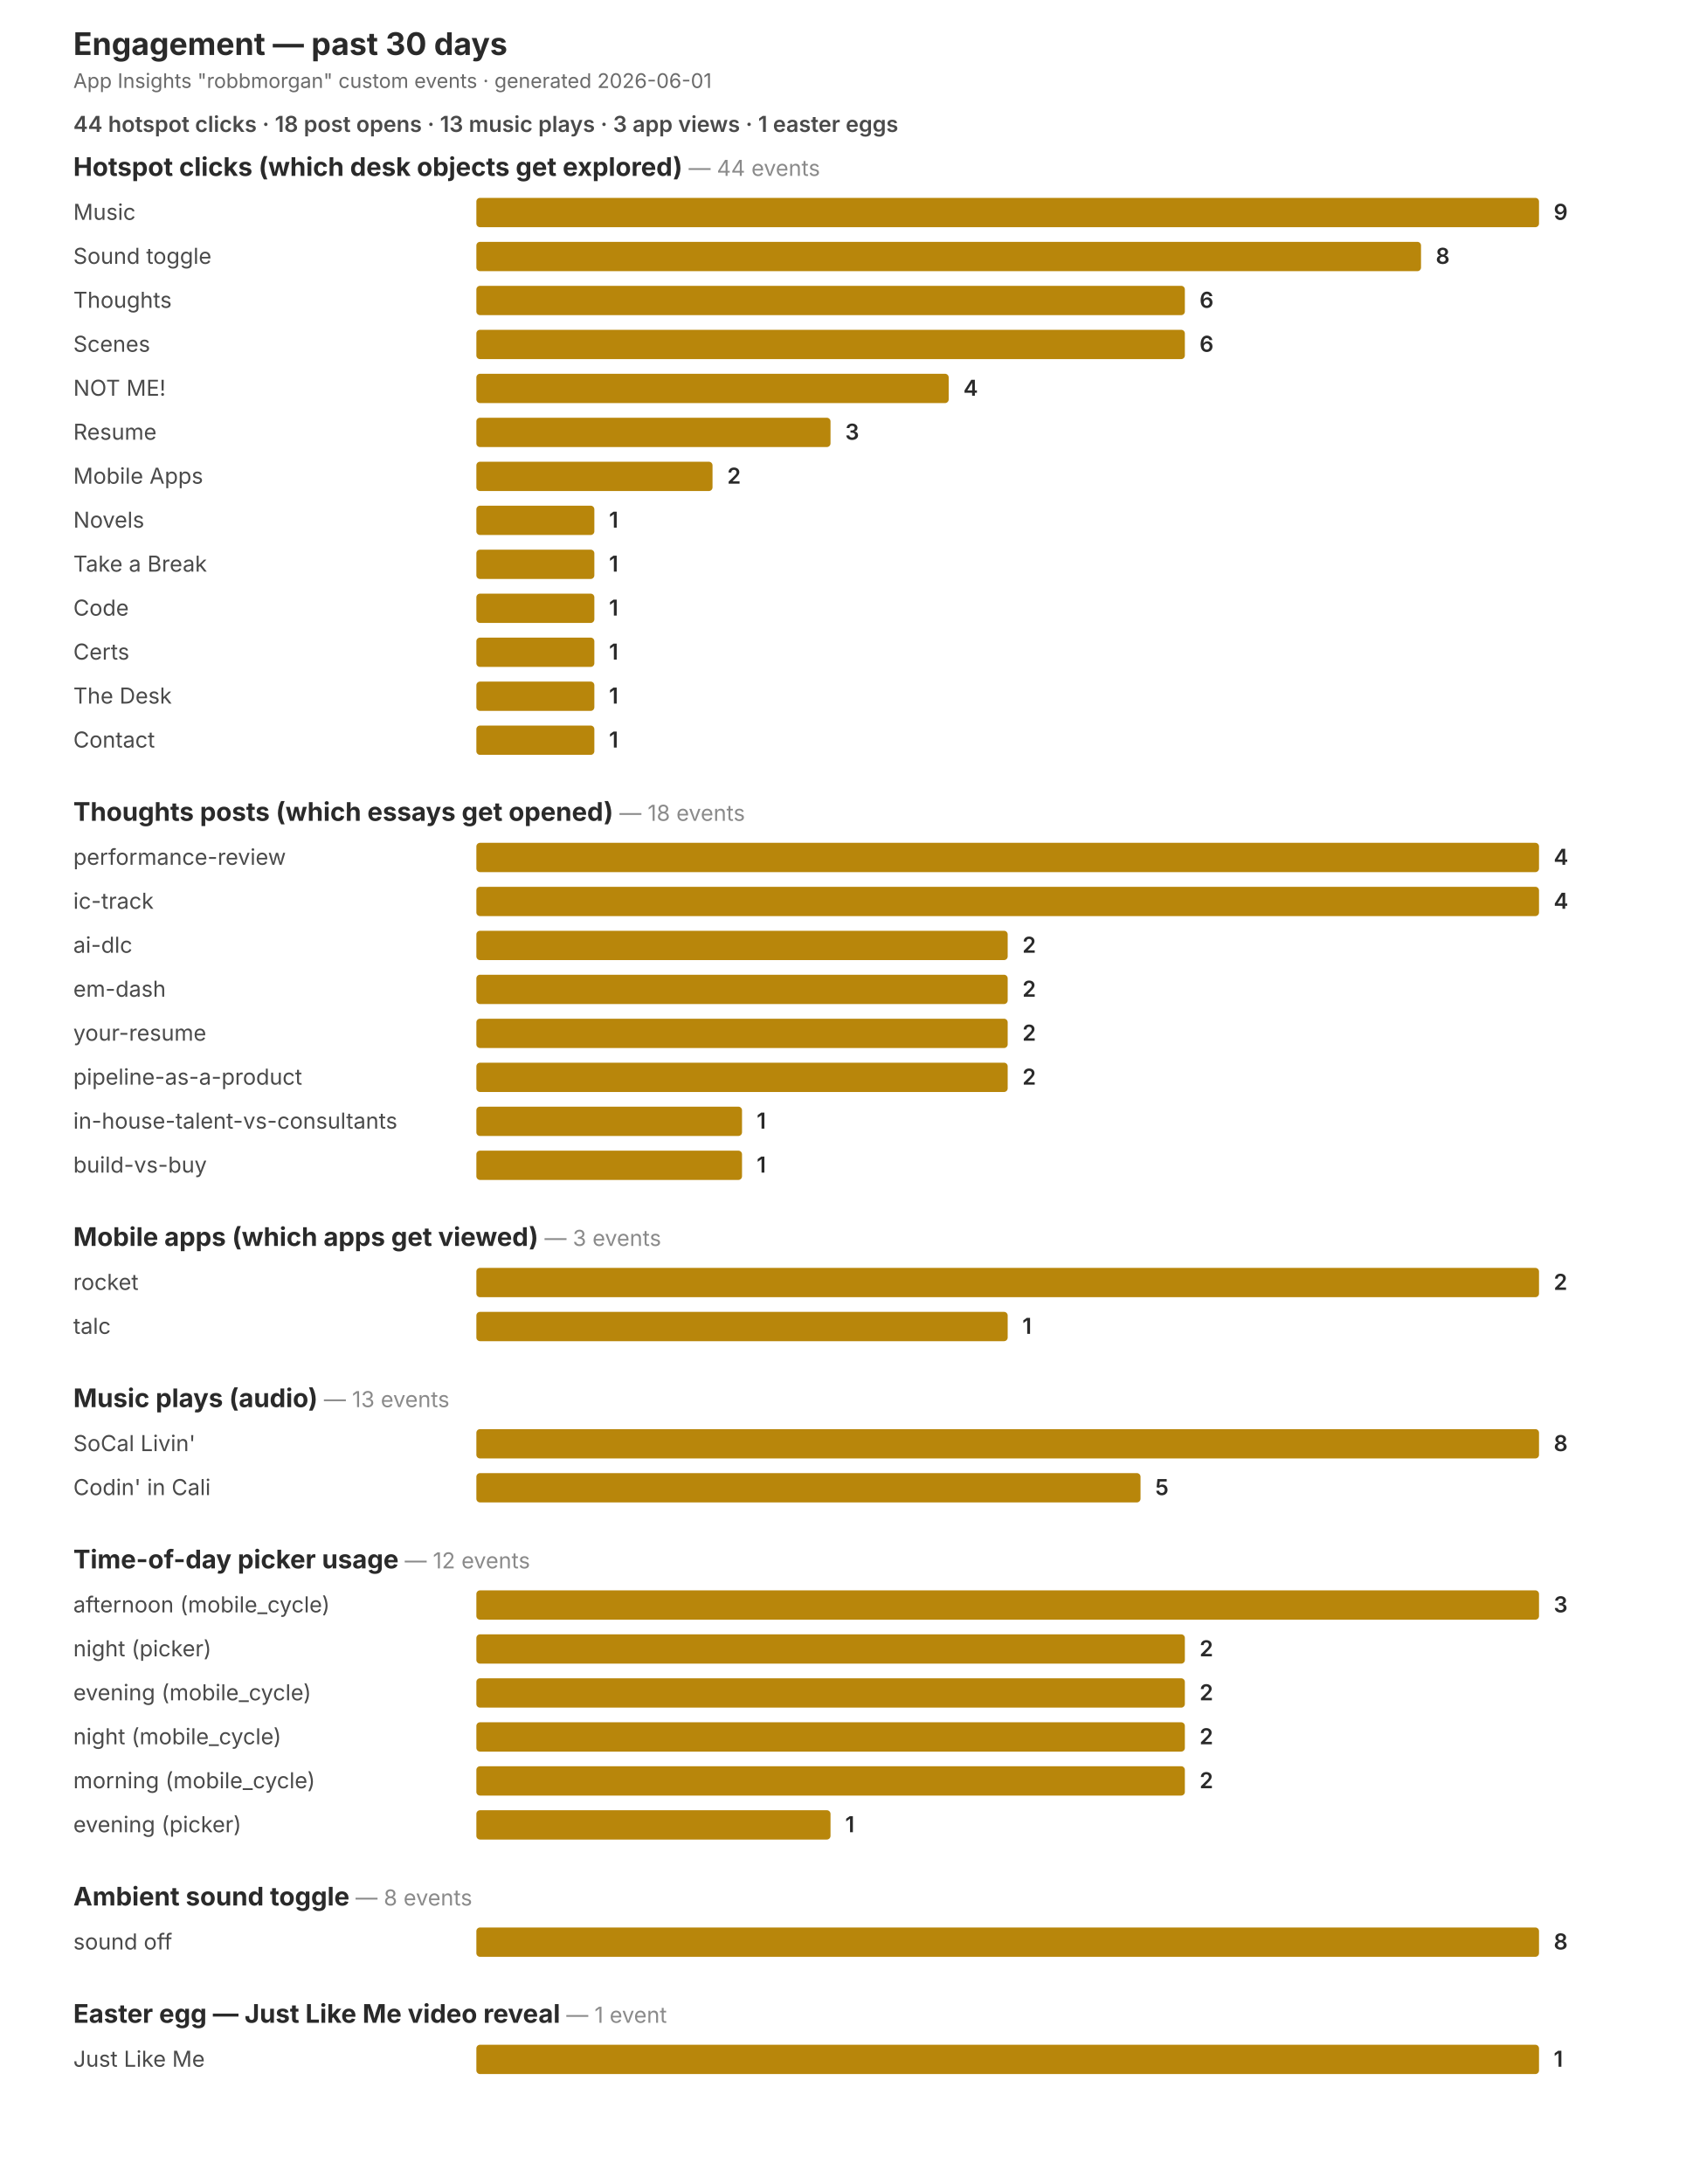
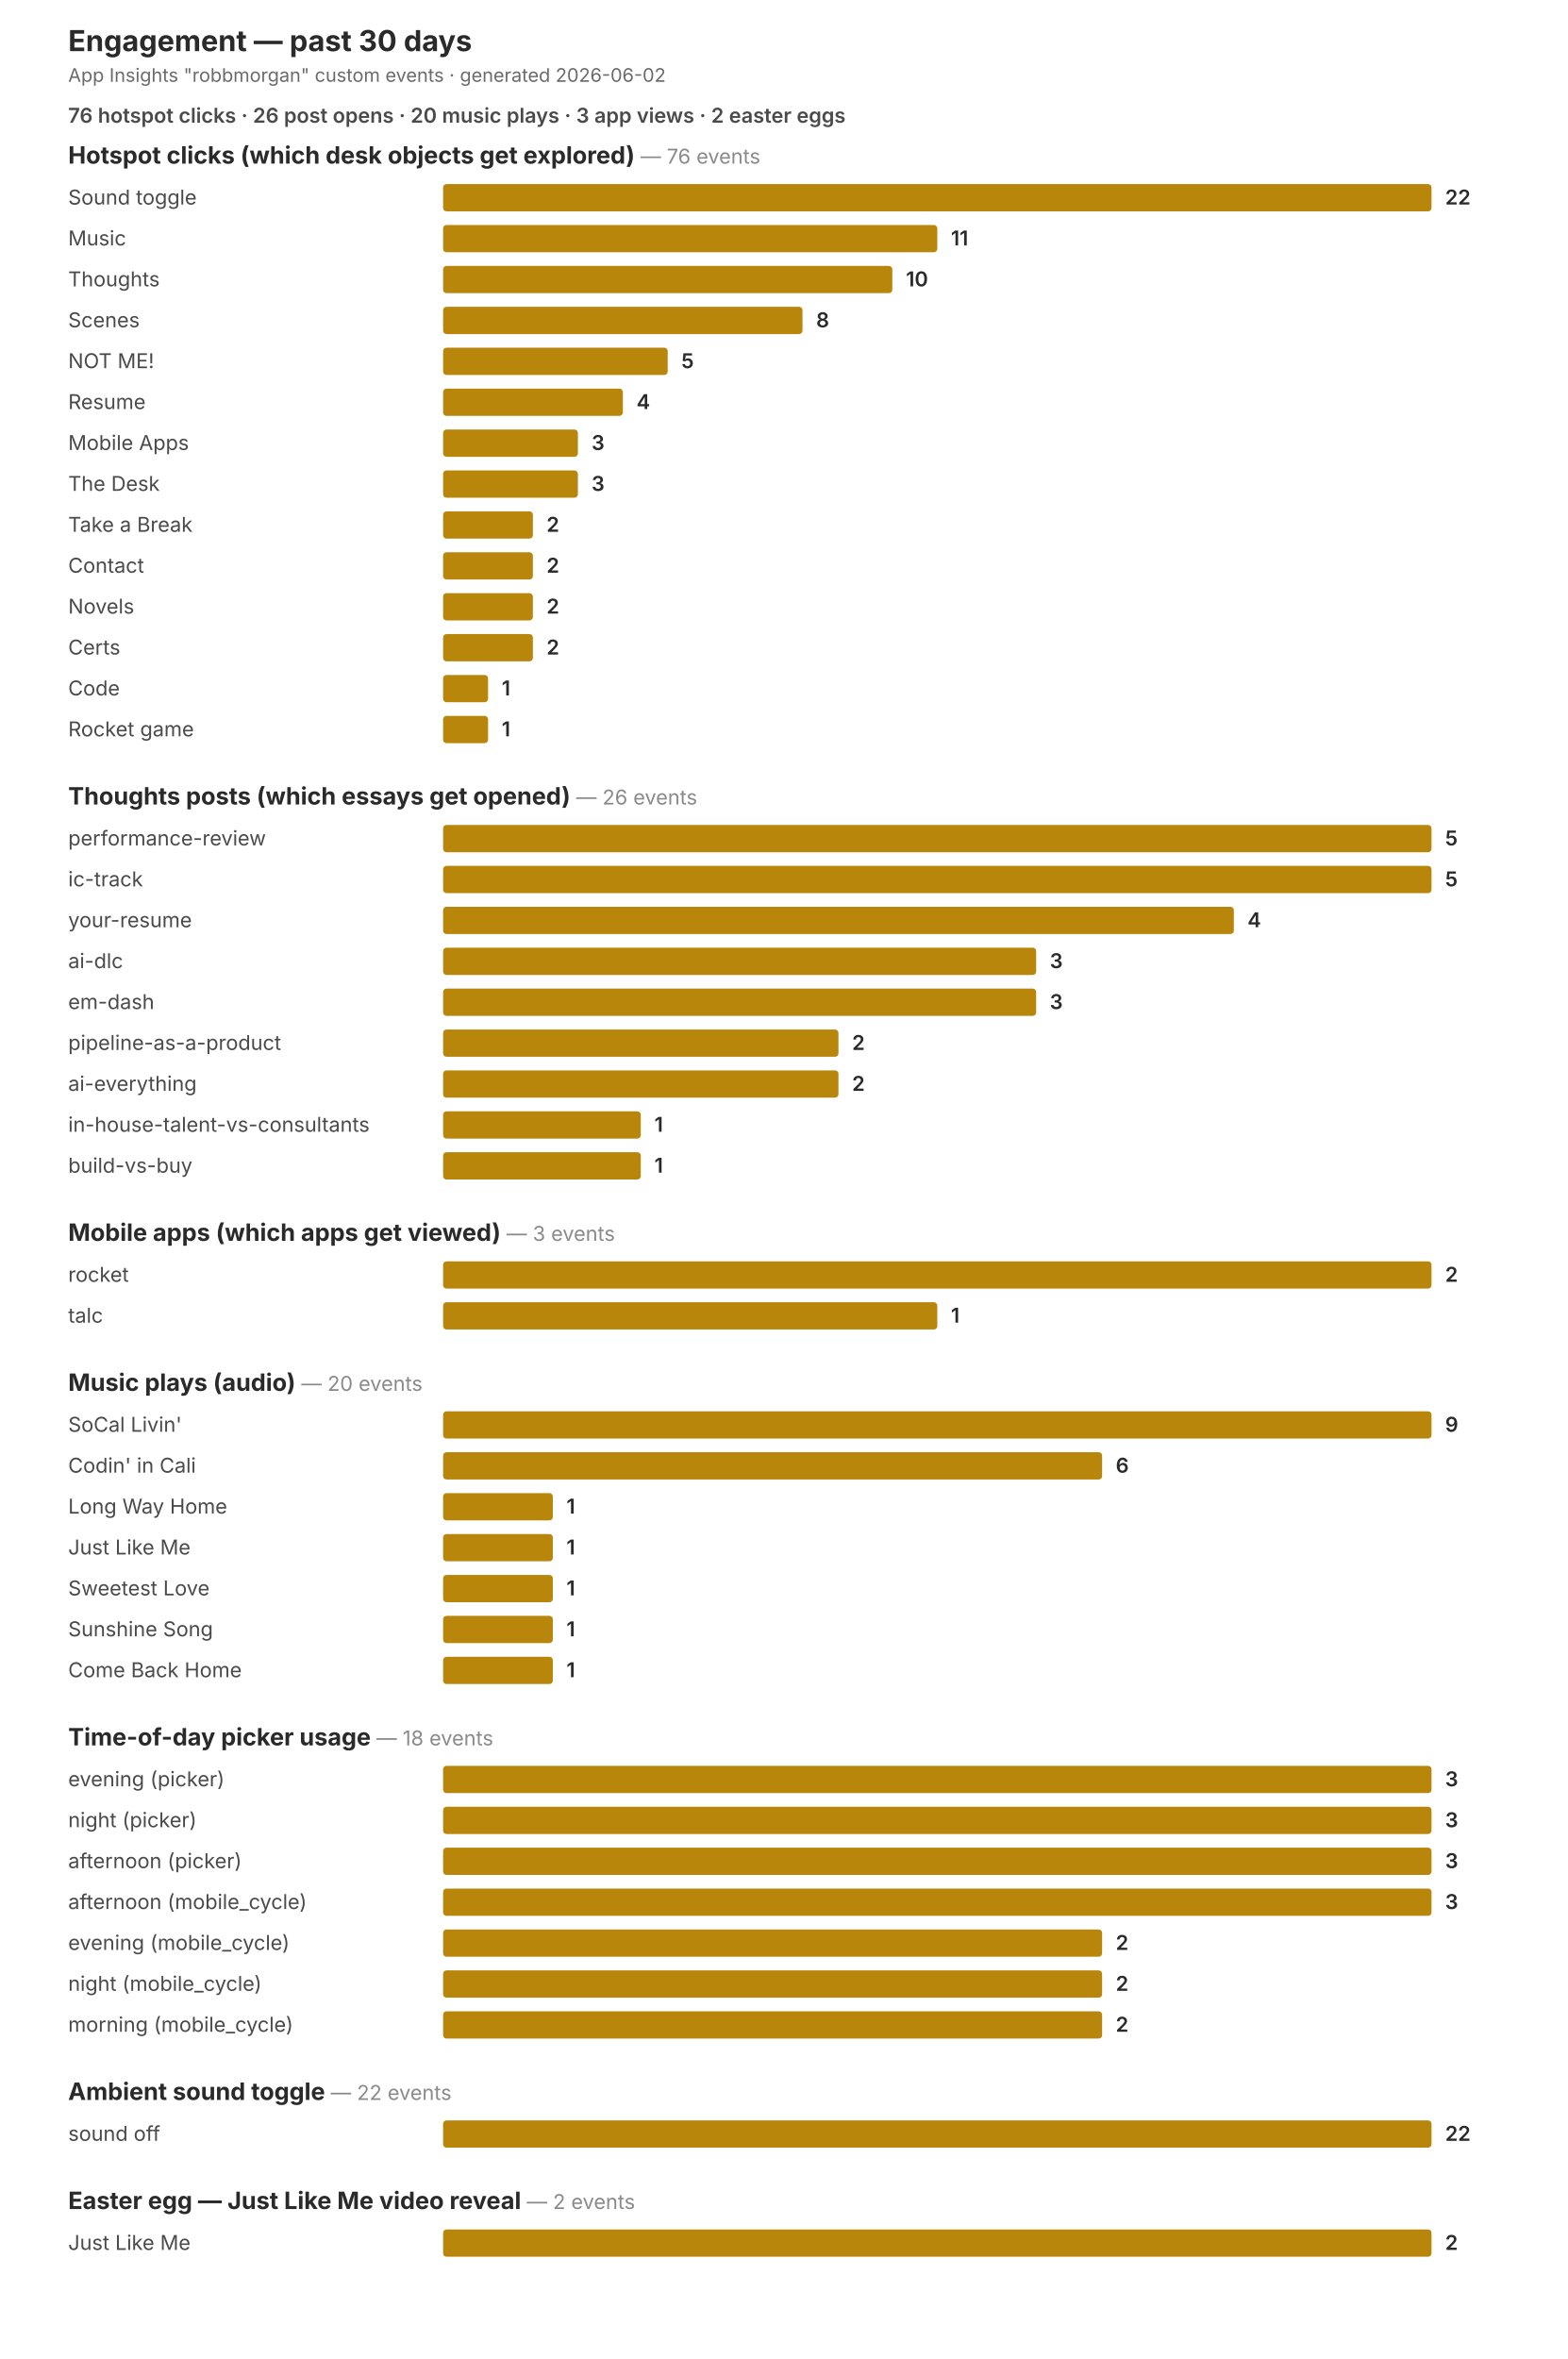
- <svg xmlns="http://www.w3.org/2000/svg" viewBox="0 0 920 1192" width="920" height="1192" font-family="-apple-system, BlinkMacSystemFont, system-ui, sans-serif">
+ <svg xmlns="http://www.w3.org/2000/svg" viewBox="0 0 920 1384" width="920" height="1384" font-family="-apple-system, BlinkMacSystemFont, system-ui, sans-serif">
  <style>
    .title       { font-size: 17px; font-weight: 700; fill: #2a2a2a; }
    .subtitle    { font-size: 11px; fill: #6a6a6a; }
    .summary     { font-size: 12px; fill: #4a4a4a; font-weight: 600; }
    .section-title { font-size: 14px; font-weight: 700; fill: #2a2a2a; }
    .section-total { font-size: 12px; font-weight: 400; fill: #8a8a8a; }
    .bar-label   { font-size: 12px; fill: #4a4a4a; }
    .bar         { fill: #b8860b; }
    .bar-value   { font-size: 12px; font-weight: 600; fill: #2a2a2a; }
    .empty       { font-size: 12px; fill: #8a8a8a; font-style: italic; }
  </style>
  <text x="40" y="30" class="title">Engagement — past 30 days</text>
-   <text x="40" y="48" class="subtitle">App Insights "robbmorgan" custom events · generated 2026-06-01</text>
-   <text x="40" y="72" class="summary">44 hotspot clicks · 18 post opens · 13 music plays · 3 app views · 1 easter eggs</text>
-   <text x="40" y="96" class="section-title">Hotspot clicks (which desk objects get explored) <tspan class="section-total">— 44 events</tspan>
+   <text x="40" y="48" class="subtitle">App Insights "robbmorgan" custom events · generated 2026-06-02</text>
+   <text x="40" y="72" class="summary">76 hotspot clicks · 26 post opens · 20 music plays · 3 app views · 2 easter eggs</text>
+   <text x="40" y="96" class="section-title">Hotspot clicks (which desk objects get explored) <tspan class="section-total">— 76 events</tspan>
  </text>
-   <text x="40" y="120" class="bar-label">Music</text>
+   <text x="40" y="120" class="bar-label">Sound toggle</text>
  <rect x="260" y="108" width="580.0" height="16" rx="2" class="bar" />
-   <text x="848.0" y="120" class="bar-value">9</text>
-   <text x="40" y="144" class="bar-label">Sound toggle</text>
-   <rect x="260" y="132" width="515.6" height="16" rx="2" class="bar" />
-   <text x="783.6" y="144" class="bar-value">8</text>
+   <text x="848.0" y="120" class="bar-value">22</text>
+   <text x="40" y="144" class="bar-label">Music</text>
+   <rect x="260" y="132" width="290.0" height="16" rx="2" class="bar" />
+   <text x="558.0" y="144" class="bar-value">11</text>
  <text x="40" y="168" class="bar-label">Thoughts</text>
-   <rect x="260" y="156" width="386.7" height="16" rx="2" class="bar" />
-   <text x="654.7" y="168" class="bar-value">6</text>
+   <rect x="260" y="156" width="263.6" height="16" rx="2" class="bar" />
+   <text x="531.6" y="168" class="bar-value">10</text>
  <text x="40" y="192" class="bar-label">Scenes</text>
-   <rect x="260" y="180" width="386.7" height="16" rx="2" class="bar" />
-   <text x="654.7" y="192" class="bar-value">6</text>
+   <rect x="260" y="180" width="210.9" height="16" rx="2" class="bar" />
+   <text x="478.9" y="192" class="bar-value">8</text>
  <text x="40" y="216" class="bar-label">NOT ME!</text>
-   <rect x="260" y="204" width="257.8" height="16" rx="2" class="bar" />
-   <text x="525.8" y="216" class="bar-value">4</text>
+   <rect x="260" y="204" width="131.8" height="16" rx="2" class="bar" />
+   <text x="399.8" y="216" class="bar-value">5</text>
  <text x="40" y="240" class="bar-label">Resume</text>
-   <rect x="260" y="228" width="193.3" height="16" rx="2" class="bar" />
-   <text x="461.3" y="240" class="bar-value">3</text>
+   <rect x="260" y="228" width="105.5" height="16" rx="2" class="bar" />
+   <text x="373.5" y="240" class="bar-value">4</text>
  <text x="40" y="264" class="bar-label">Mobile Apps</text>
-   <rect x="260" y="252" width="128.9" height="16" rx="2" class="bar" />
-   <text x="396.9" y="264" class="bar-value">2</text>
-   <text x="40" y="288" class="bar-label">Novels</text>
-   <rect x="260" y="276" width="64.4" height="16" rx="2" class="bar" />
-   <text x="332.4" y="288" class="bar-value">1</text>
+   <rect x="260" y="252" width="79.1" height="16" rx="2" class="bar" />
+   <text x="347.1" y="264" class="bar-value">3</text>
+   <text x="40" y="288" class="bar-label">The Desk</text>
+   <rect x="260" y="276" width="79.1" height="16" rx="2" class="bar" />
+   <text x="347.1" y="288" class="bar-value">3</text>
  <text x="40" y="312" class="bar-label">Take a Break</text>
-   <rect x="260" y="300" width="64.4" height="16" rx="2" class="bar" />
-   <text x="332.4" y="312" class="bar-value">1</text>
-   <text x="40" y="336" class="bar-label">Code</text>
-   <rect x="260" y="324" width="64.4" height="16" rx="2" class="bar" />
-   <text x="332.4" y="336" class="bar-value">1</text>
-   <text x="40" y="360" class="bar-label">Certs</text>
-   <rect x="260" y="348" width="64.4" height="16" rx="2" class="bar" />
-   <text x="332.4" y="360" class="bar-value">1</text>
-   <text x="40" y="384" class="bar-label">The Desk</text>
-   <rect x="260" y="372" width="64.4" height="16" rx="2" class="bar" />
-   <text x="332.4" y="384" class="bar-value">1</text>
-   <text x="40" y="408" class="bar-label">Contact</text>
-   <rect x="260" y="396" width="64.4" height="16" rx="2" class="bar" />
-   <text x="332.4" y="408" class="bar-value">1</text>
-   <text x="40" y="448" class="section-title">Thoughts posts (which essays get opened) <tspan class="section-total">— 18 events</tspan>
+   <rect x="260" y="300" width="52.7" height="16" rx="2" class="bar" />
+   <text x="320.7" y="312" class="bar-value">2</text>
+   <text x="40" y="336" class="bar-label">Contact</text>
+   <rect x="260" y="324" width="52.7" height="16" rx="2" class="bar" />
+   <text x="320.7" y="336" class="bar-value">2</text>
+   <text x="40" y="360" class="bar-label">Novels</text>
+   <rect x="260" y="348" width="52.7" height="16" rx="2" class="bar" />
+   <text x="320.7" y="360" class="bar-value">2</text>
+   <text x="40" y="384" class="bar-label">Certs</text>
+   <rect x="260" y="372" width="52.7" height="16" rx="2" class="bar" />
+   <text x="320.7" y="384" class="bar-value">2</text>
+   <text x="40" y="408" class="bar-label">Code</text>
+   <rect x="260" y="396" width="26.4" height="16" rx="2" class="bar" />
+   <text x="294.4" y="408" class="bar-value">1</text>
+   <text x="40" y="432" class="bar-label">Rocket game</text>
+   <rect x="260" y="420" width="26.4" height="16" rx="2" class="bar" />
+   <text x="294.4" y="432" class="bar-value">1</text>
+   <text x="40" y="472" class="section-title">Thoughts posts (which essays get opened) <tspan class="section-total">— 26 events</tspan>
  </text>
-   <text x="40" y="472" class="bar-label">performance-review</text>
-   <rect x="260" y="460" width="580.0" height="16" rx="2" class="bar" />
-   <text x="848.0" y="472" class="bar-value">4</text>
-   <text x="40" y="496" class="bar-label">ic-track</text>
+   <text x="40" y="496" class="bar-label">performance-review</text>
  <rect x="260" y="484" width="580.0" height="16" rx="2" class="bar" />
-   <text x="848.0" y="496" class="bar-value">4</text>
-   <text x="40" y="520" class="bar-label">ai-dlc</text>
-   <rect x="260" y="508" width="290.0" height="16" rx="2" class="bar" />
-   <text x="558.0" y="520" class="bar-value">2</text>
-   <text x="40" y="544" class="bar-label">em-dash</text>
-   <rect x="260" y="532" width="290.0" height="16" rx="2" class="bar" />
-   <text x="558.0" y="544" class="bar-value">2</text>
-   <text x="40" y="568" class="bar-label">your-resume</text>
-   <rect x="260" y="556" width="290.0" height="16" rx="2" class="bar" />
-   <text x="558.0" y="568" class="bar-value">2</text>
-   <text x="40" y="592" class="bar-label">pipeline-as-a-product</text>
-   <rect x="260" y="580" width="290.0" height="16" rx="2" class="bar" />
-   <text x="558.0" y="592" class="bar-value">2</text>
-   <text x="40" y="616" class="bar-label">in-house-talent-vs-consultants</text>
-   <rect x="260" y="604" width="145.0" height="16" rx="2" class="bar" />
-   <text x="413.0" y="616" class="bar-value">1</text>
-   <text x="40" y="640" class="bar-label">build-vs-buy</text>
-   <rect x="260" y="628" width="145.0" height="16" rx="2" class="bar" />
-   <text x="413.0" y="640" class="bar-value">1</text>
-   <text x="40" y="680" class="section-title">Mobile apps (which apps get viewed) <tspan class="section-total">— 3 events</tspan>
+   <text x="848.0" y="496" class="bar-value">5</text>
+   <text x="40" y="520" class="bar-label">ic-track</text>
+   <rect x="260" y="508" width="580.0" height="16" rx="2" class="bar" />
+   <text x="848.0" y="520" class="bar-value">5</text>
+   <text x="40" y="544" class="bar-label">your-resume</text>
+   <rect x="260" y="532" width="464.0" height="16" rx="2" class="bar" />
+   <text x="732.0" y="544" class="bar-value">4</text>
+   <text x="40" y="568" class="bar-label">ai-dlc</text>
+   <rect x="260" y="556" width="348.0" height="16" rx="2" class="bar" />
+   <text x="616.0" y="568" class="bar-value">3</text>
+   <text x="40" y="592" class="bar-label">em-dash</text>
+   <rect x="260" y="580" width="348.0" height="16" rx="2" class="bar" />
+   <text x="616.0" y="592" class="bar-value">3</text>
+   <text x="40" y="616" class="bar-label">pipeline-as-a-product</text>
+   <rect x="260" y="604" width="232.0" height="16" rx="2" class="bar" />
+   <text x="500.0" y="616" class="bar-value">2</text>
+   <text x="40" y="640" class="bar-label">ai-everything</text>
+   <rect x="260" y="628" width="232.0" height="16" rx="2" class="bar" />
+   <text x="500.0" y="640" class="bar-value">2</text>
+   <text x="40" y="664" class="bar-label">in-house-talent-vs-consultants</text>
+   <rect x="260" y="652" width="116.0" height="16" rx="2" class="bar" />
+   <text x="384.0" y="664" class="bar-value">1</text>
+   <text x="40" y="688" class="bar-label">build-vs-buy</text>
+   <rect x="260" y="676" width="116.0" height="16" rx="2" class="bar" />
+   <text x="384.0" y="688" class="bar-value">1</text>
+   <text x="40" y="728" class="section-title">Mobile apps (which apps get viewed) <tspan class="section-total">— 3 events</tspan>
  </text>
-   <text x="40" y="704" class="bar-label">rocket</text>
-   <rect x="260" y="692" width="580.0" height="16" rx="2" class="bar" />
-   <text x="848.0" y="704" class="bar-value">2</text>
-   <text x="40" y="728" class="bar-label">talc</text>
-   <rect x="260" y="716" width="290.0" height="16" rx="2" class="bar" />
-   <text x="558.0" y="728" class="bar-value">1</text>
-   <text x="40" y="768" class="section-title">Music plays (audio) <tspan class="section-total">— 13 events</tspan>
+   <text x="40" y="752" class="bar-label">rocket</text>
+   <rect x="260" y="740" width="580.0" height="16" rx="2" class="bar" />
+   <text x="848.0" y="752" class="bar-value">2</text>
+   <text x="40" y="776" class="bar-label">talc</text>
+   <rect x="260" y="764" width="290.0" height="16" rx="2" class="bar" />
+   <text x="558.0" y="776" class="bar-value">1</text>
+   <text x="40" y="816" class="section-title">Music plays (audio) <tspan class="section-total">— 20 events</tspan>
  </text>
-   <text x="40" y="792" class="bar-label">SoCal Livin'</text>
-   <rect x="260" y="780" width="580.0" height="16" rx="2" class="bar" />
-   <text x="848.0" y="792" class="bar-value">8</text>
-   <text x="40" y="816" class="bar-label">Codin' in Cali</text>
-   <rect x="260" y="804" width="362.5" height="16" rx="2" class="bar" />
-   <text x="630.5" y="816" class="bar-value">5</text>
-   <text x="40" y="856" class="section-title">Time-of-day picker usage <tspan class="section-total">— 12 events</tspan>
+   <text x="40" y="840" class="bar-label">SoCal Livin'</text>
+   <rect x="260" y="828" width="580.0" height="16" rx="2" class="bar" />
+   <text x="848.0" y="840" class="bar-value">9</text>
+   <text x="40" y="864" class="bar-label">Codin' in Cali</text>
+   <rect x="260" y="852" width="386.7" height="16" rx="2" class="bar" />
+   <text x="654.7" y="864" class="bar-value">6</text>
+   <text x="40" y="888" class="bar-label">Long Way Home</text>
+   <rect x="260" y="876" width="64.4" height="16" rx="2" class="bar" />
+   <text x="332.4" y="888" class="bar-value">1</text>
+   <text x="40" y="912" class="bar-label">Just Like Me</text>
+   <rect x="260" y="900" width="64.4" height="16" rx="2" class="bar" />
+   <text x="332.4" y="912" class="bar-value">1</text>
+   <text x="40" y="936" class="bar-label">Sweetest Love</text>
+   <rect x="260" y="924" width="64.4" height="16" rx="2" class="bar" />
+   <text x="332.4" y="936" class="bar-value">1</text>
+   <text x="40" y="960" class="bar-label">Sunshine Song</text>
+   <rect x="260" y="948" width="64.4" height="16" rx="2" class="bar" />
+   <text x="332.4" y="960" class="bar-value">1</text>
+   <text x="40" y="984" class="bar-label">Come Back Home</text>
+   <rect x="260" y="972" width="64.4" height="16" rx="2" class="bar" />
+   <text x="332.4" y="984" class="bar-value">1</text>
+   <text x="40" y="1024" class="section-title">Time-of-day picker usage <tspan class="section-total">— 18 events</tspan>
  </text>
-   <text x="40" y="880" class="bar-label">afternoon (mobile_cycle)</text>
-   <rect x="260" y="868" width="580.0" height="16" rx="2" class="bar" />
-   <text x="848.0" y="880" class="bar-value">3</text>
-   <text x="40" y="904" class="bar-label">night (picker)</text>
-   <rect x="260" y="892" width="386.7" height="16" rx="2" class="bar" />
-   <text x="654.7" y="904" class="bar-value">2</text>
-   <text x="40" y="928" class="bar-label">evening (mobile_cycle)</text>
-   <rect x="260" y="916" width="386.7" height="16" rx="2" class="bar" />
-   <text x="654.7" y="928" class="bar-value">2</text>
-   <text x="40" y="952" class="bar-label">night (mobile_cycle)</text>
-   <rect x="260" y="940" width="386.7" height="16" rx="2" class="bar" />
-   <text x="654.7" y="952" class="bar-value">2</text>
-   <text x="40" y="976" class="bar-label">morning (mobile_cycle)</text>
-   <rect x="260" y="964" width="386.7" height="16" rx="2" class="bar" />
-   <text x="654.7" y="976" class="bar-value">2</text>
-   <text x="40" y="1000" class="bar-label">evening (picker)</text>
-   <rect x="260" y="988" width="193.3" height="16" rx="2" class="bar" />
-   <text x="461.3" y="1000" class="bar-value">1</text>
-   <text x="40" y="1040" class="section-title">Ambient sound toggle <tspan class="section-total">— 8 events</tspan>
+   <text x="40" y="1048" class="bar-label">evening (picker)</text>
+   <rect x="260" y="1036" width="580.0" height="16" rx="2" class="bar" />
+   <text x="848.0" y="1048" class="bar-value">3</text>
+   <text x="40" y="1072" class="bar-label">night (picker)</text>
+   <rect x="260" y="1060" width="580.0" height="16" rx="2" class="bar" />
+   <text x="848.0" y="1072" class="bar-value">3</text>
+   <text x="40" y="1096" class="bar-label">afternoon (picker)</text>
+   <rect x="260" y="1084" width="580.0" height="16" rx="2" class="bar" />
+   <text x="848.0" y="1096" class="bar-value">3</text>
+   <text x="40" y="1120" class="bar-label">afternoon (mobile_cycle)</text>
+   <rect x="260" y="1108" width="580.0" height="16" rx="2" class="bar" />
+   <text x="848.0" y="1120" class="bar-value">3</text>
+   <text x="40" y="1144" class="bar-label">evening (mobile_cycle)</text>
+   <rect x="260" y="1132" width="386.7" height="16" rx="2" class="bar" />
+   <text x="654.7" y="1144" class="bar-value">2</text>
+   <text x="40" y="1168" class="bar-label">night (mobile_cycle)</text>
+   <rect x="260" y="1156" width="386.7" height="16" rx="2" class="bar" />
+   <text x="654.7" y="1168" class="bar-value">2</text>
+   <text x="40" y="1192" class="bar-label">morning (mobile_cycle)</text>
+   <rect x="260" y="1180" width="386.7" height="16" rx="2" class="bar" />
+   <text x="654.7" y="1192" class="bar-value">2</text>
+   <text x="40" y="1232" class="section-title">Ambient sound toggle <tspan class="section-total">— 22 events</tspan>
  </text>
-   <text x="40" y="1064" class="bar-label">sound off</text>
-   <rect x="260" y="1052" width="580.0" height="16" rx="2" class="bar" />
-   <text x="848.0" y="1064" class="bar-value">8</text>
-   <text x="40" y="1104" class="section-title">Easter egg — Just Like Me video reveal <tspan class="section-total">— 1 event</tspan>
+   <text x="40" y="1256" class="bar-label">sound off</text>
+   <rect x="260" y="1244" width="580.0" height="16" rx="2" class="bar" />
+   <text x="848.0" y="1256" class="bar-value">22</text>
+   <text x="40" y="1296" class="section-title">Easter egg — Just Like Me video reveal <tspan class="section-total">— 2 events</tspan>
  </text>
-   <text x="40" y="1128" class="bar-label">Just Like Me</text>
-   <rect x="260" y="1116" width="580.0" height="16" rx="2" class="bar" />
-   <text x="848.0" y="1128" class="bar-value">1</text>
+   <text x="40" y="1320" class="bar-label">Just Like Me</text>
+   <rect x="260" y="1308" width="580.0" height="16" rx="2" class="bar" />
+   <text x="848.0" y="1320" class="bar-value">2</text>
</svg>
